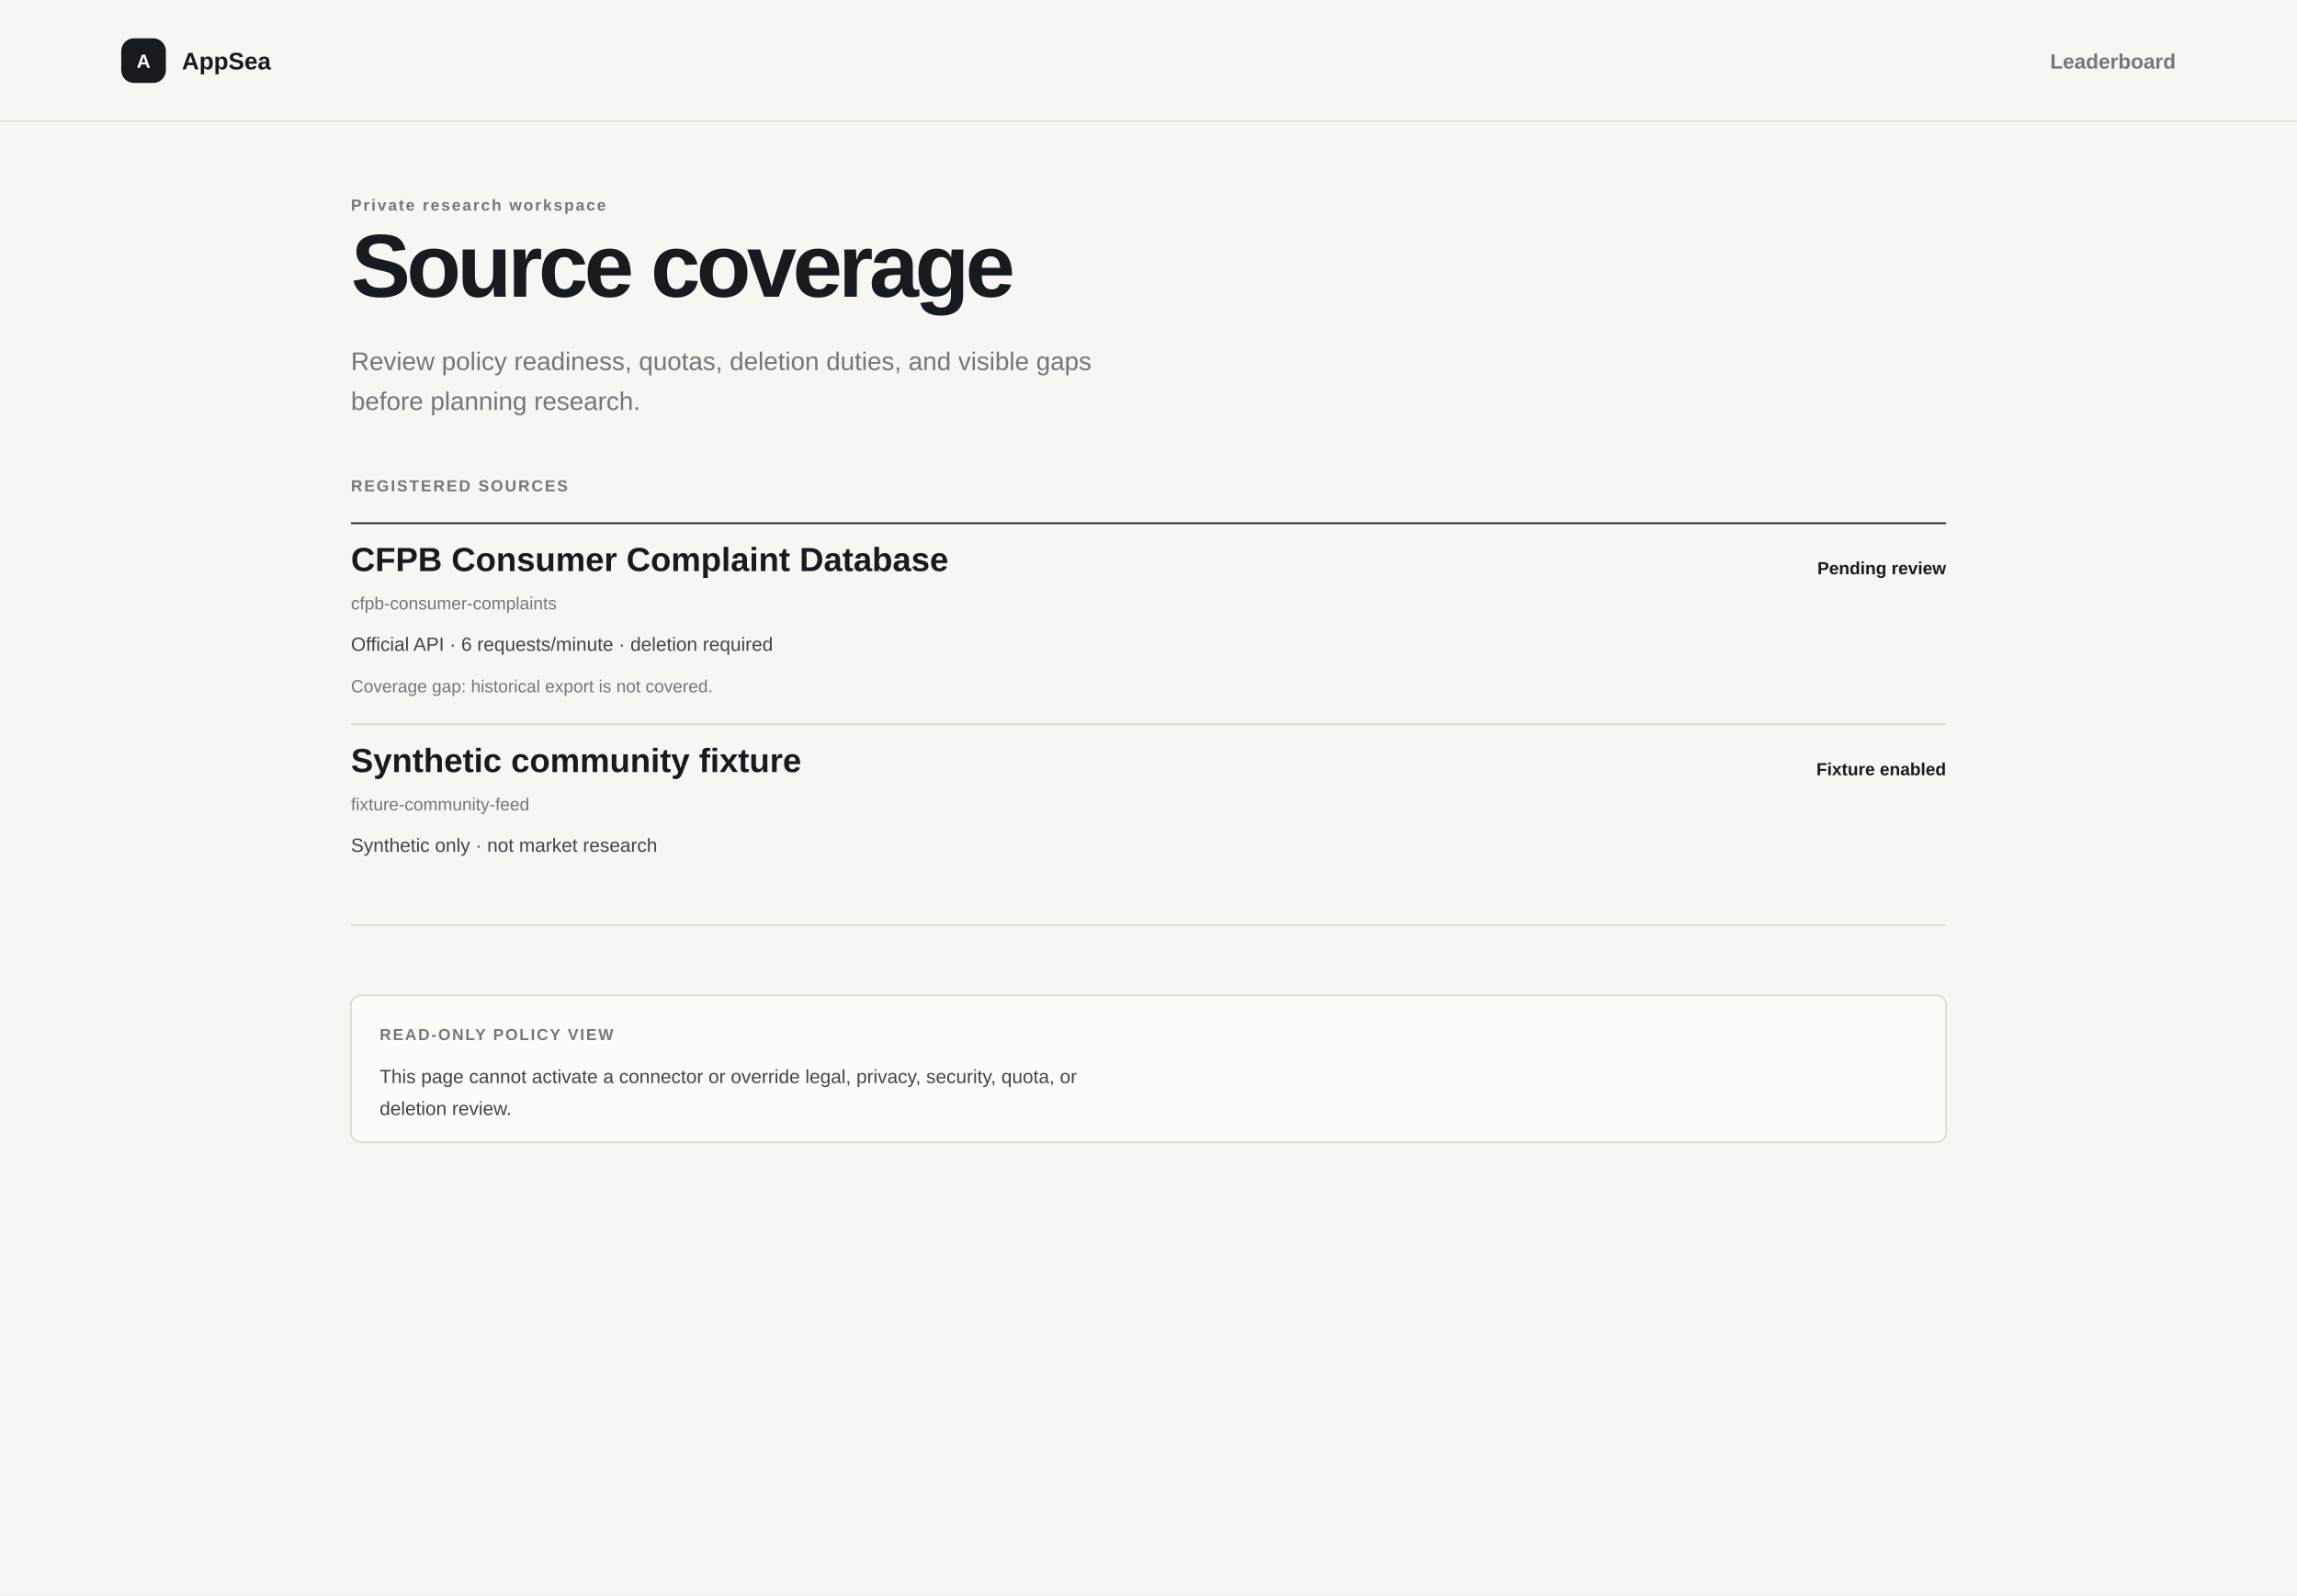
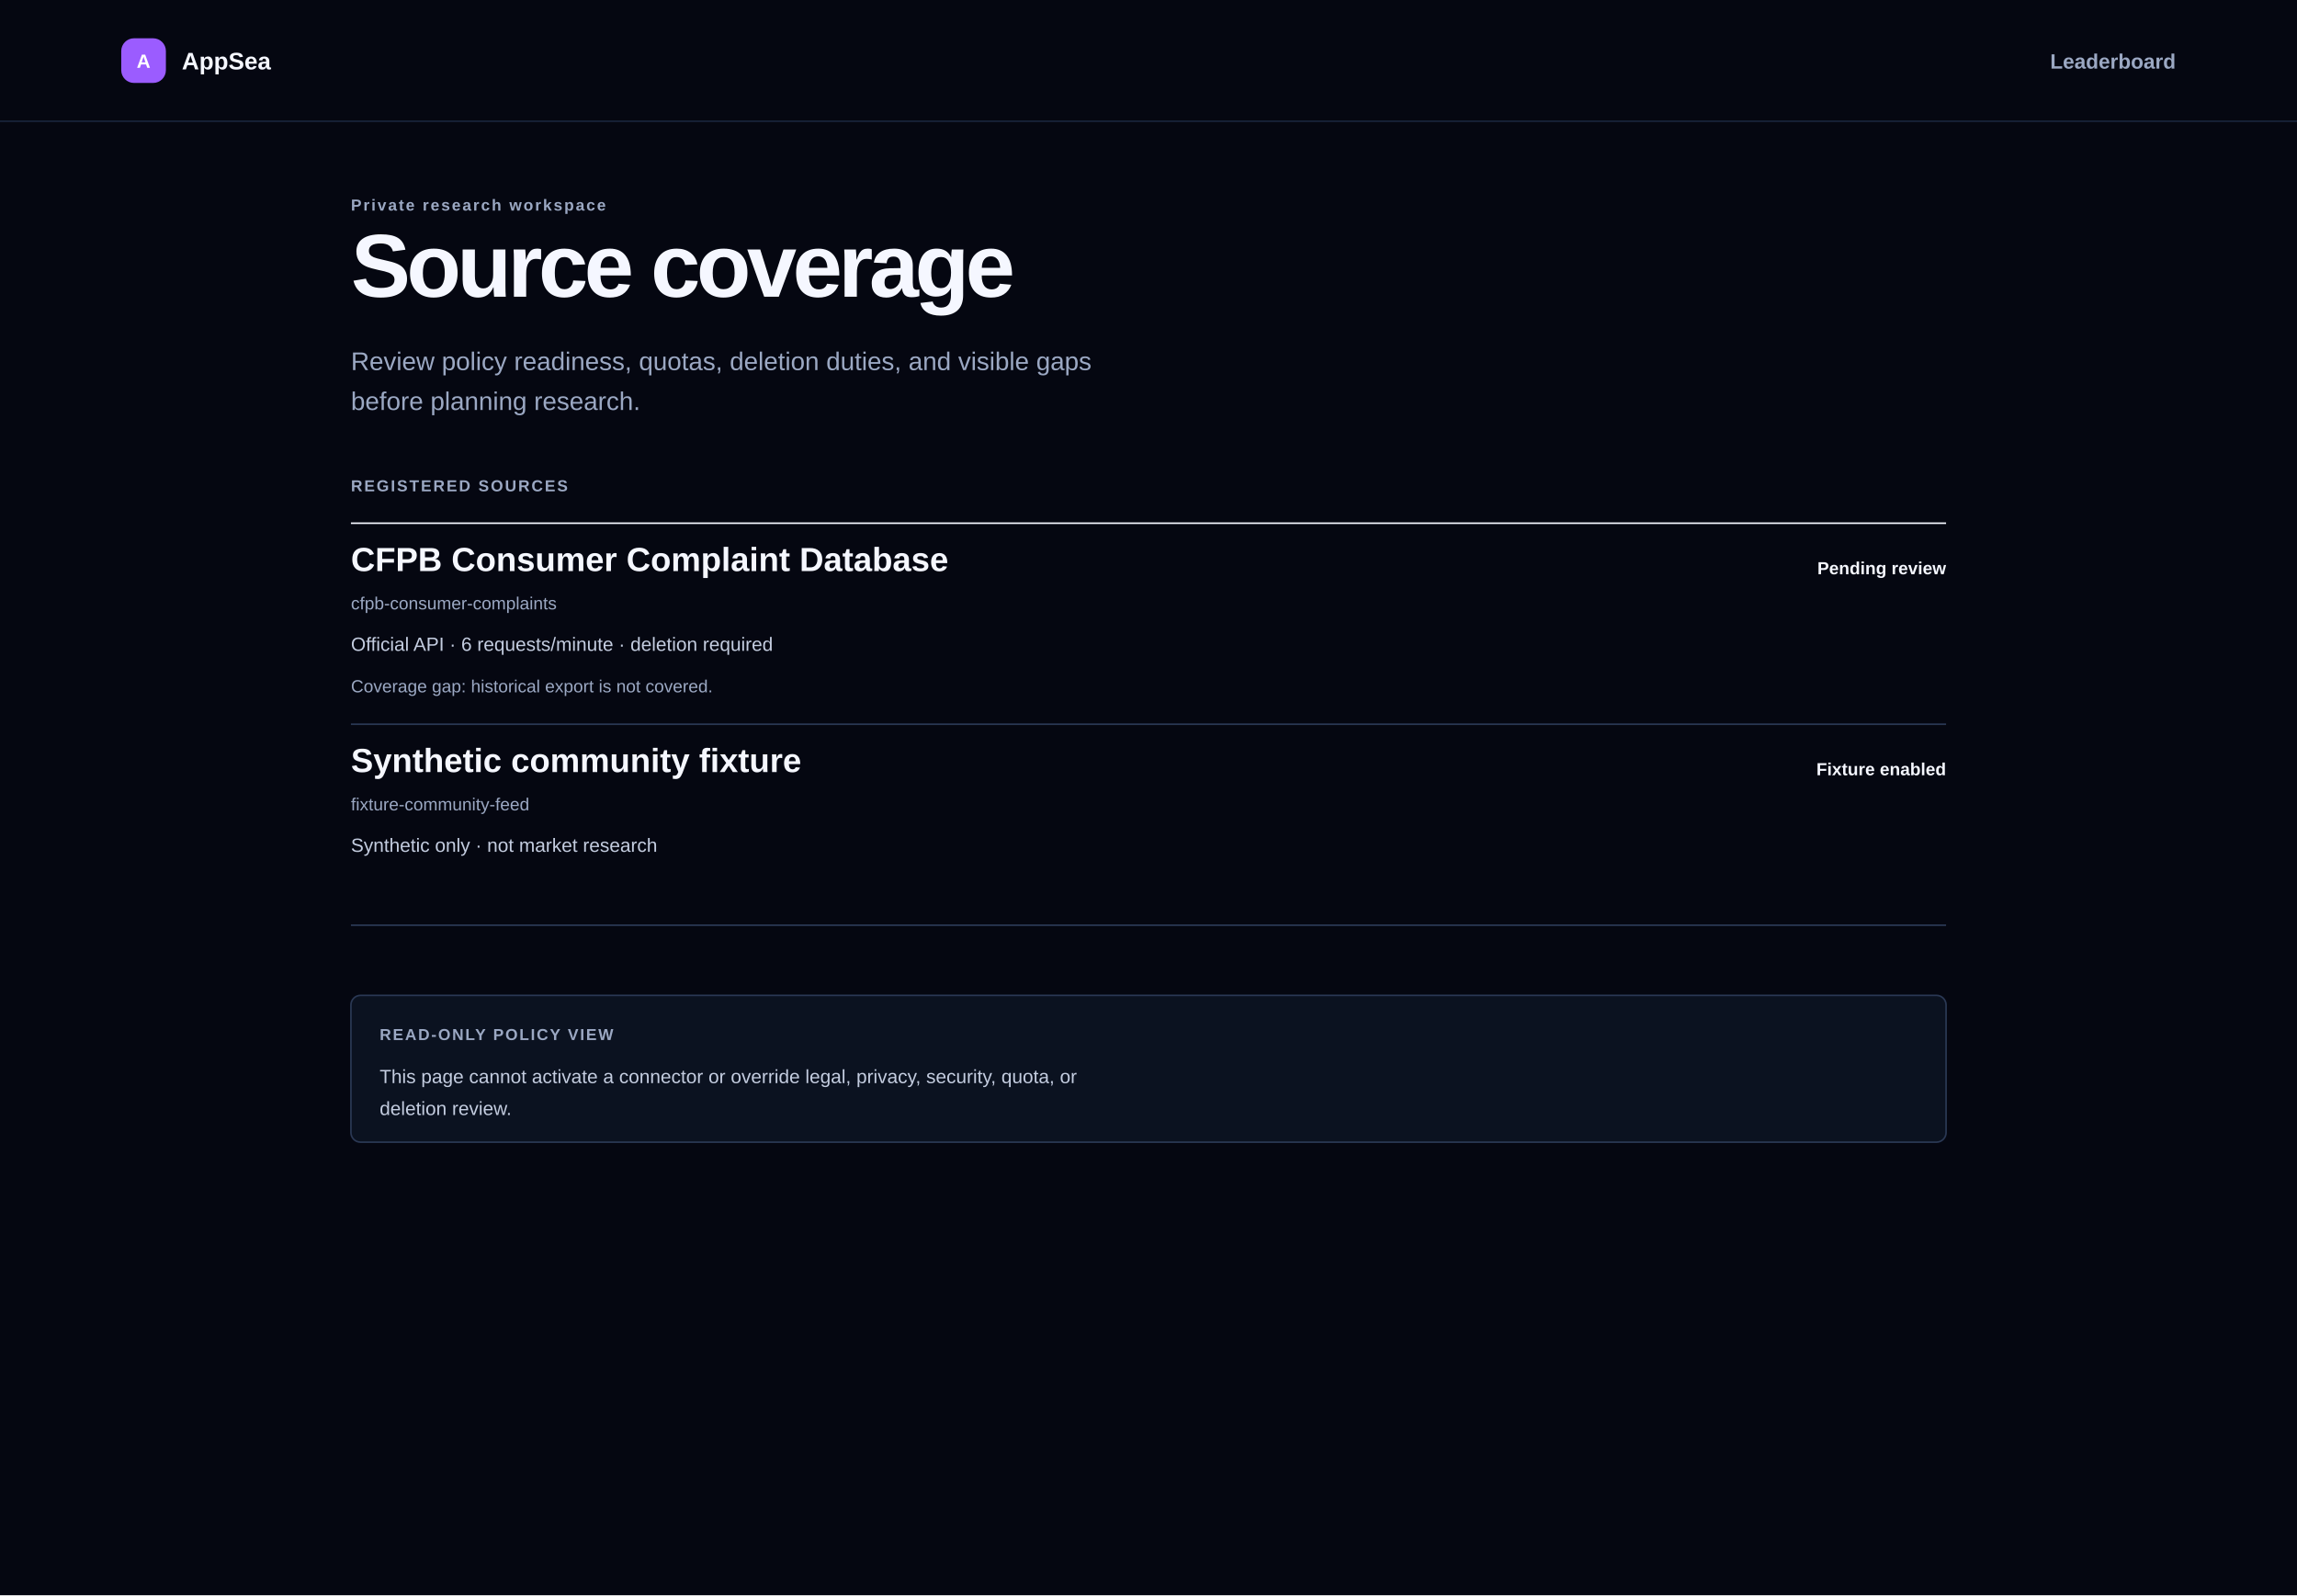
<svg xmlns="http://www.w3.org/2000/svg" width="1440" height="1000" viewBox="0 0 1440 1000">
-   <rect width="1440" height="1000" fill="#f7f6f2" />
-   <line x1="0" y1="76" x2="1440" y2="76" stroke="#e8e6df" stroke-width="1" />
-   <rect x="76" y="24.0" width="28" height="28" rx="8" fill="#171a1f" />
+   <rect width="1440" height="1000" fill="#050711" />
+   <line x1="0" y1="76" x2="1440" y2="76" stroke="#18243a" stroke-width="1" />
+   <rect x="76" y="24.0" width="28" height="28" rx="8" fill="#9b5cff" />
  <text x="90.0" y="42.5" font-family="Arial, Helvetica, sans-serif" font-size="12" font-weight="700" fill="#ffffff" text-anchor="middle" letter-spacing="0">A</text>
-   <text x="114" y="43.5" font-family="Arial, Helvetica, sans-serif" font-size="15" font-weight="700" fill="#171a1f" text-anchor="start" letter-spacing="0">AppSea</text>
-   <text x="1364" y="43.0" font-family="Arial, Helvetica, sans-serif" font-size="13" font-weight="600" fill="#73767c" text-anchor="end" letter-spacing="0">Leaderboard</text>
-   <text x="220" y="132" font-family="Arial, Helvetica, sans-serif" font-size="10" font-weight="700" fill="#73767c" text-anchor="start" letter-spacing="1.1">Private research workspace</text>
-   <text x="220" y="186" font-family="Arial, Helvetica, sans-serif" font-size="56" font-weight="650" fill="#171a1f" text-anchor="start" letter-spacing="-2.5">Source coverage</text>
-   <text x="220" y="232" font-family="Arial, Helvetica, sans-serif" font-size="16" font-weight="400" fill="#73767c" text-anchor="start" letter-spacing="0">Review policy readiness, quotas, deletion duties, and visible gaps</text>
-   <text x="220" y="257" font-family="Arial, Helvetica, sans-serif" font-size="16" font-weight="400" fill="#73767c" text-anchor="start" letter-spacing="0">before planning research.</text>
-   <text x="220" y="308" font-family="Arial, Helvetica, sans-serif" font-size="10" font-weight="700" fill="#73767c" text-anchor="start" letter-spacing="1.1">REGISTERED SOURCES</text>
-   <line x1="220" y1="328" x2="1220" y2="328" stroke="#171a1f" stroke-width="1" />
-   <text x="220" y="358" font-family="Arial, Helvetica, sans-serif" font-size="21" font-weight="650" fill="#171a1f" text-anchor="start" letter-spacing="0">CFPB Consumer Complaint Database</text>
-   <text x="220" y="382" font-family="Arial, Helvetica, sans-serif" font-size="11" font-weight="400" fill="#73767c" text-anchor="start" letter-spacing="0">cfpb-consumer-complaints</text>
-   <text x="1220" y="360" font-family="Arial, Helvetica, sans-serif" font-size="11" font-weight="650" fill="#171a1f" text-anchor="end" letter-spacing="0">Pending review</text>
-   <text x="220" y="408" font-family="Arial, Helvetica, sans-serif" font-size="12" font-weight="400" fill="#41444a" text-anchor="start" letter-spacing="0">Official API · 6 requests/minute · deletion required</text>
-   <text x="220" y="434" font-family="Arial, Helvetica, sans-serif" font-size="11" font-weight="400" fill="#73767c" text-anchor="start" letter-spacing="0">Coverage gap: historical export is not covered.</text>
-   <line x1="220" y1="454" x2="1220" y2="454" stroke="#d9d8d2" stroke-width="1" />
-   <text x="220" y="484" font-family="Arial, Helvetica, sans-serif" font-size="21" font-weight="650" fill="#171a1f" text-anchor="start" letter-spacing="0">Synthetic community fixture</text>
-   <text x="220" y="508" font-family="Arial, Helvetica, sans-serif" font-size="11" font-weight="400" fill="#73767c" text-anchor="start" letter-spacing="0">fixture-community-feed</text>
-   <text x="1220" y="486" font-family="Arial, Helvetica, sans-serif" font-size="11" font-weight="650" fill="#171a1f" text-anchor="end" letter-spacing="0">Fixture enabled</text>
-   <text x="220" y="534" font-family="Arial, Helvetica, sans-serif" font-size="12" font-weight="400" fill="#41444a" text-anchor="start" letter-spacing="0">Synthetic only · not market research</text>
-   <line x1="220" y1="580" x2="1220" y2="580" stroke="#d9d8d2" stroke-width="1" />
-   <rect x="220" y="624" width="1000" height="92" rx="6" fill="#fcfbf8" stroke="#d9d8d2" stroke-width="1" />
-   <text x="238" y="652" font-family="Arial, Helvetica, sans-serif" font-size="10" font-weight="700" fill="#73767c" text-anchor="start" letter-spacing="1.0">READ-ONLY POLICY VIEW</text>
-   <text x="238" y="679" font-family="Arial, Helvetica, sans-serif" font-size="12" font-weight="400" fill="#41444a" text-anchor="start" letter-spacing="0">This page cannot activate a connector or override legal, privacy, security, quota, or</text>
-   <text x="238" y="699" font-family="Arial, Helvetica, sans-serif" font-size="12" font-weight="400" fill="#41444a" text-anchor="start" letter-spacing="0">deletion review.</text>
+   <text x="114" y="43.5" font-family="Arial, Helvetica, sans-serif" font-size="15" font-weight="700" fill="#f5f7ff" text-anchor="start" letter-spacing="0">AppSea</text>
+   <text x="1364" y="43.0" font-family="Arial, Helvetica, sans-serif" font-size="13" font-weight="600" fill="#9ba8c3" text-anchor="end" letter-spacing="0">Leaderboard</text>
+   <text x="220" y="132" font-family="Arial, Helvetica, sans-serif" font-size="10" font-weight="700" fill="#9ba8c3" text-anchor="start" letter-spacing="1.1">Private research workspace</text>
+   <text x="220" y="186" font-family="Arial, Helvetica, sans-serif" font-size="56" font-weight="650" fill="#f5f7ff" text-anchor="start" letter-spacing="-2.5">Source coverage</text>
+   <text x="220" y="232" font-family="Arial, Helvetica, sans-serif" font-size="16" font-weight="400" fill="#9ba8c3" text-anchor="start" letter-spacing="0">Review policy readiness, quotas, deletion duties, and visible gaps</text>
+   <text x="220" y="257" font-family="Arial, Helvetica, sans-serif" font-size="16" font-weight="400" fill="#9ba8c3" text-anchor="start" letter-spacing="0">before planning research.</text>
+   <text x="220" y="308" font-family="Arial, Helvetica, sans-serif" font-size="10" font-weight="700" fill="#9ba8c3" text-anchor="start" letter-spacing="1.1">REGISTERED SOURCES</text>
+   <line x1="220" y1="328" x2="1220" y2="328" stroke="#f5f7ff" stroke-width="1" />
+   <text x="220" y="358" font-family="Arial, Helvetica, sans-serif" font-size="21" font-weight="650" fill="#f5f7ff" text-anchor="start" letter-spacing="0">CFPB Consumer Complaint Database</text>
+   <text x="220" y="382" font-family="Arial, Helvetica, sans-serif" font-size="11" font-weight="400" fill="#9ba8c3" text-anchor="start" letter-spacing="0">cfpb-consumer-complaints</text>
+   <text x="1220" y="360" font-family="Arial, Helvetica, sans-serif" font-size="11" font-weight="650" fill="#f5f7ff" text-anchor="end" letter-spacing="0">Pending review</text>
+   <text x="220" y="408" font-family="Arial, Helvetica, sans-serif" font-size="12" font-weight="400" fill="#c4cde0" text-anchor="start" letter-spacing="0">Official API · 6 requests/minute · deletion required</text>
+   <text x="220" y="434" font-family="Arial, Helvetica, sans-serif" font-size="11" font-weight="400" fill="#9ba8c3" text-anchor="start" letter-spacing="0">Coverage gap: historical export is not covered.</text>
+   <line x1="220" y1="454" x2="1220" y2="454" stroke="#2a3854" stroke-width="1" />
+   <text x="220" y="484" font-family="Arial, Helvetica, sans-serif" font-size="21" font-weight="650" fill="#f5f7ff" text-anchor="start" letter-spacing="0">Synthetic community fixture</text>
+   <text x="220" y="508" font-family="Arial, Helvetica, sans-serif" font-size="11" font-weight="400" fill="#9ba8c3" text-anchor="start" letter-spacing="0">fixture-community-feed</text>
+   <text x="1220" y="486" font-family="Arial, Helvetica, sans-serif" font-size="11" font-weight="650" fill="#f5f7ff" text-anchor="end" letter-spacing="0">Fixture enabled</text>
+   <text x="220" y="534" font-family="Arial, Helvetica, sans-serif" font-size="12" font-weight="400" fill="#c4cde0" text-anchor="start" letter-spacing="0">Synthetic only · not market research</text>
+   <line x1="220" y1="580" x2="1220" y2="580" stroke="#2a3854" stroke-width="1" />
+   <rect x="220" y="624" width="1000" height="92" rx="6" fill="#0b1220" stroke="#2a3854" stroke-width="1" />
+   <text x="238" y="652" font-family="Arial, Helvetica, sans-serif" font-size="10" font-weight="700" fill="#9ba8c3" text-anchor="start" letter-spacing="1.0">READ-ONLY POLICY VIEW</text>
+   <text x="238" y="679" font-family="Arial, Helvetica, sans-serif" font-size="12" font-weight="400" fill="#c4cde0" text-anchor="start" letter-spacing="0">This page cannot activate a connector or override legal, privacy, security, quota, or</text>
+   <text x="238" y="699" font-family="Arial, Helvetica, sans-serif" font-size="12" font-weight="400" fill="#c4cde0" text-anchor="start" letter-spacing="0">deletion review.</text>
</svg>
